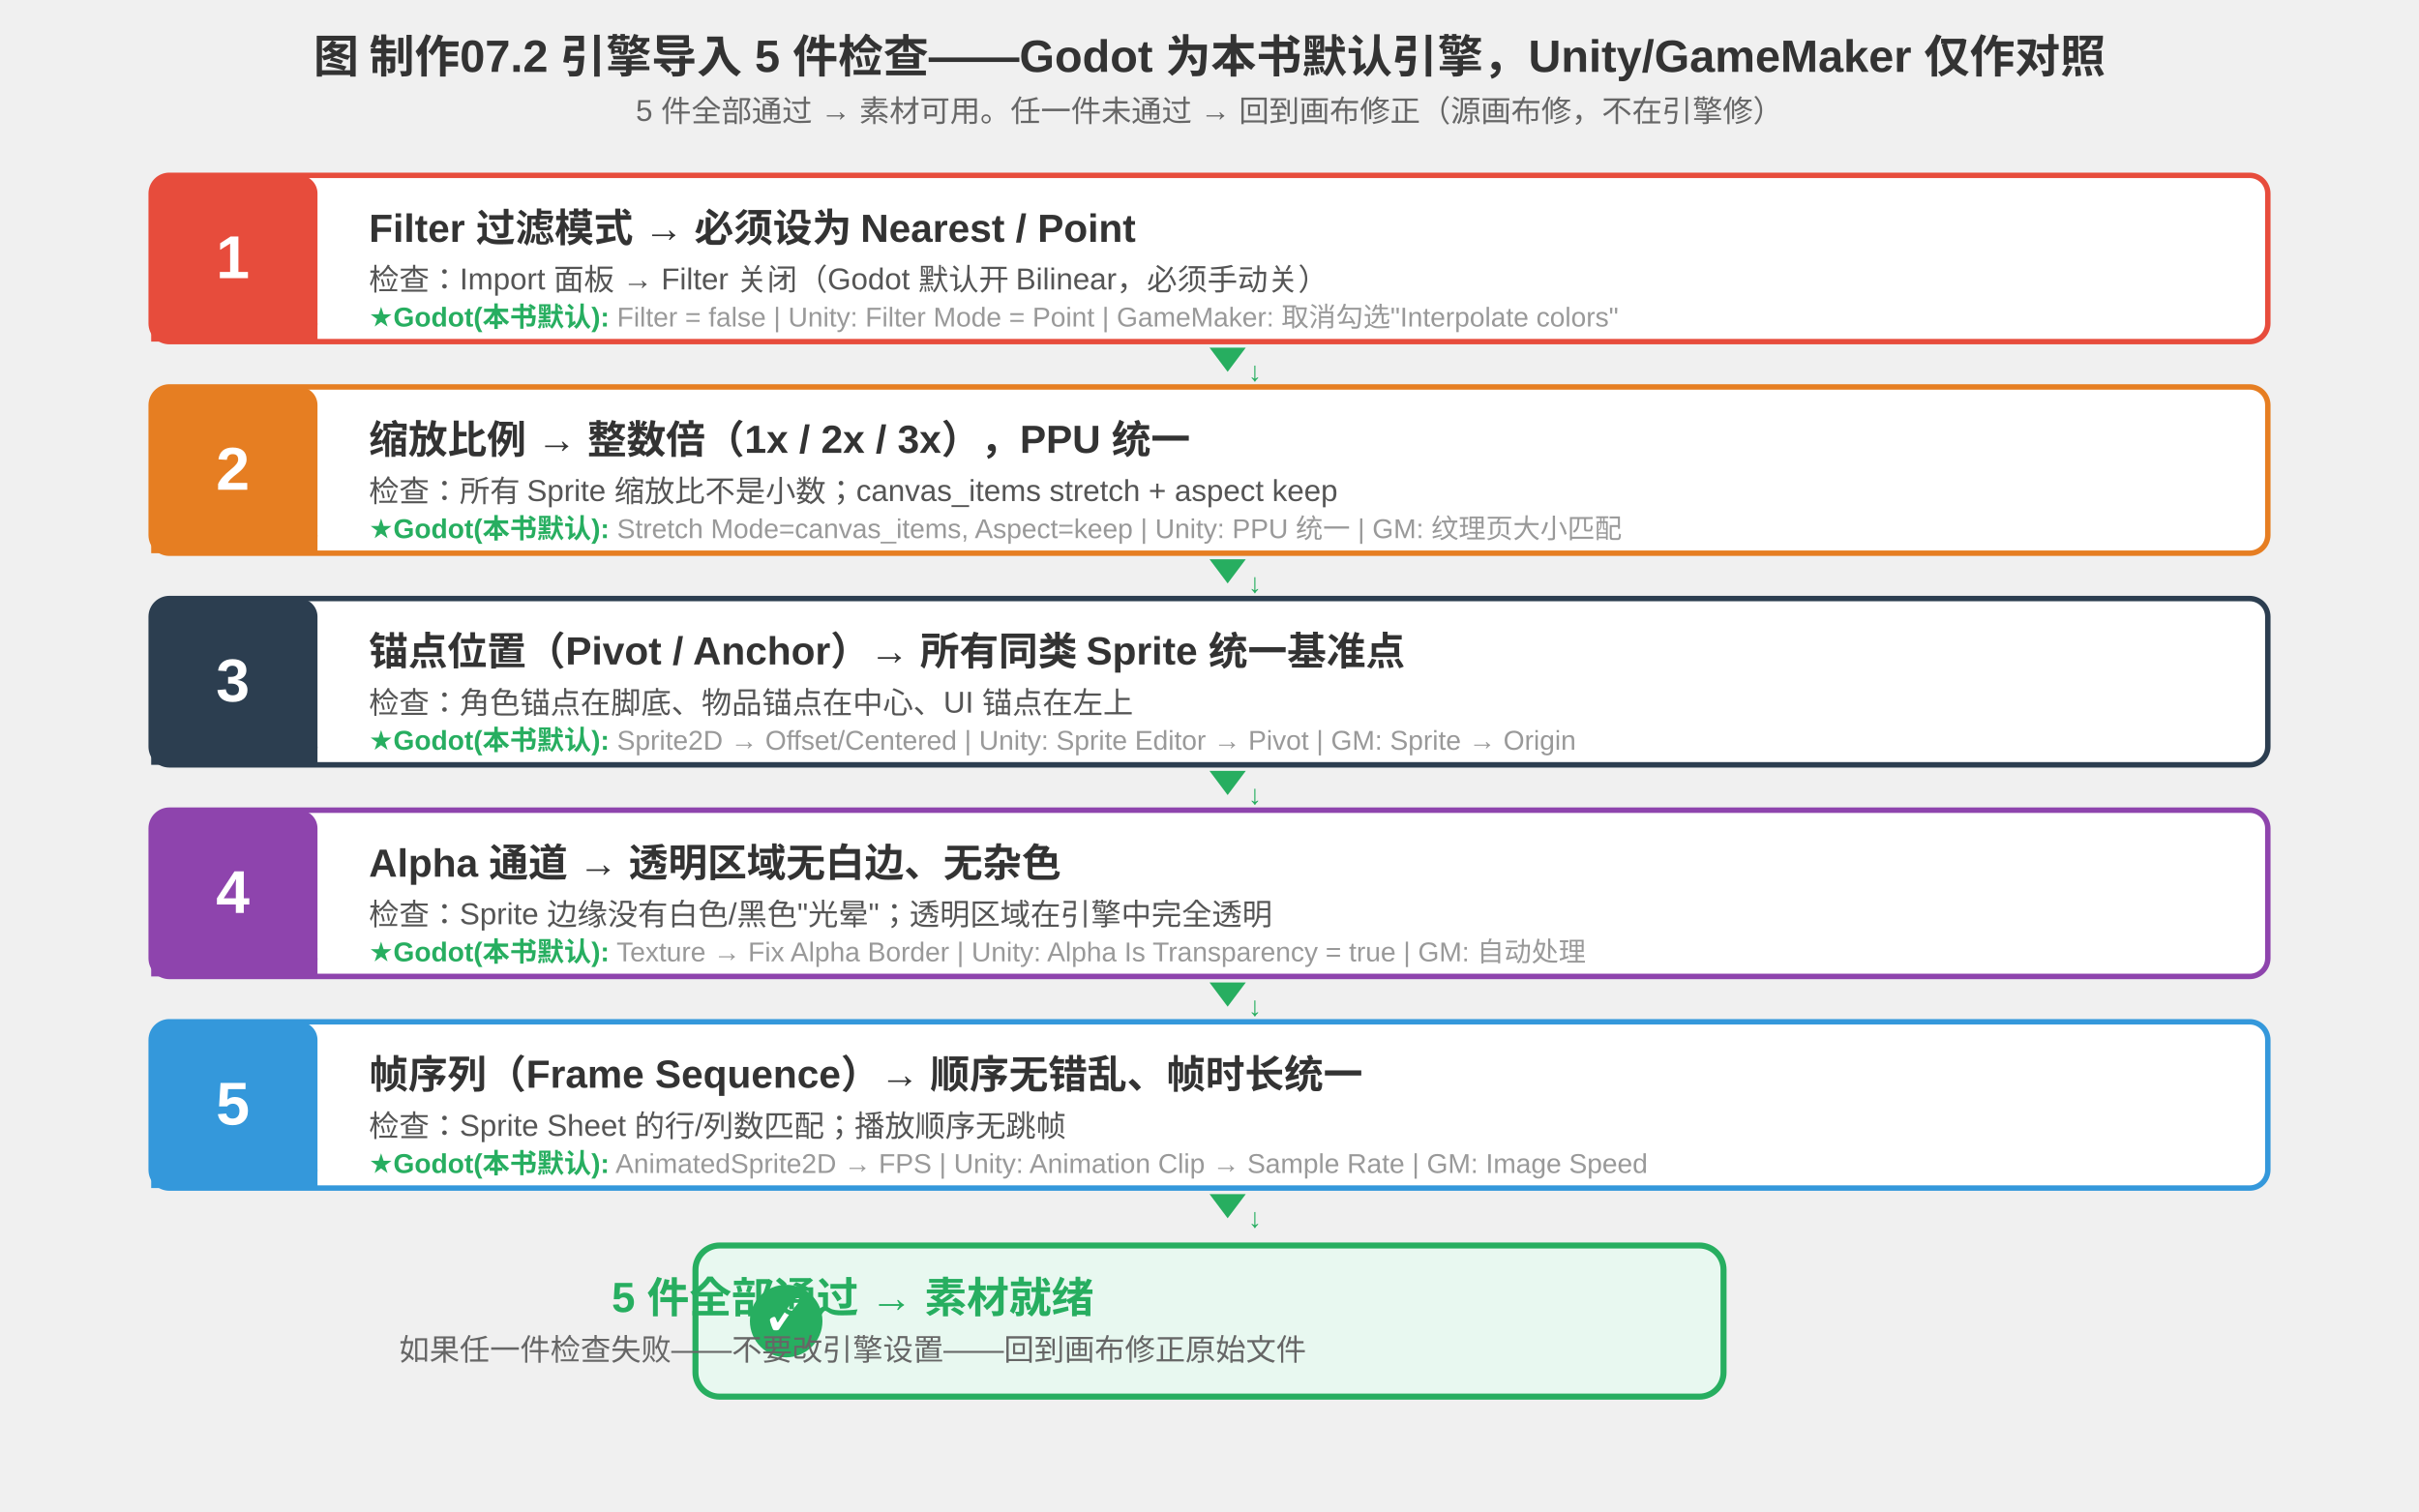
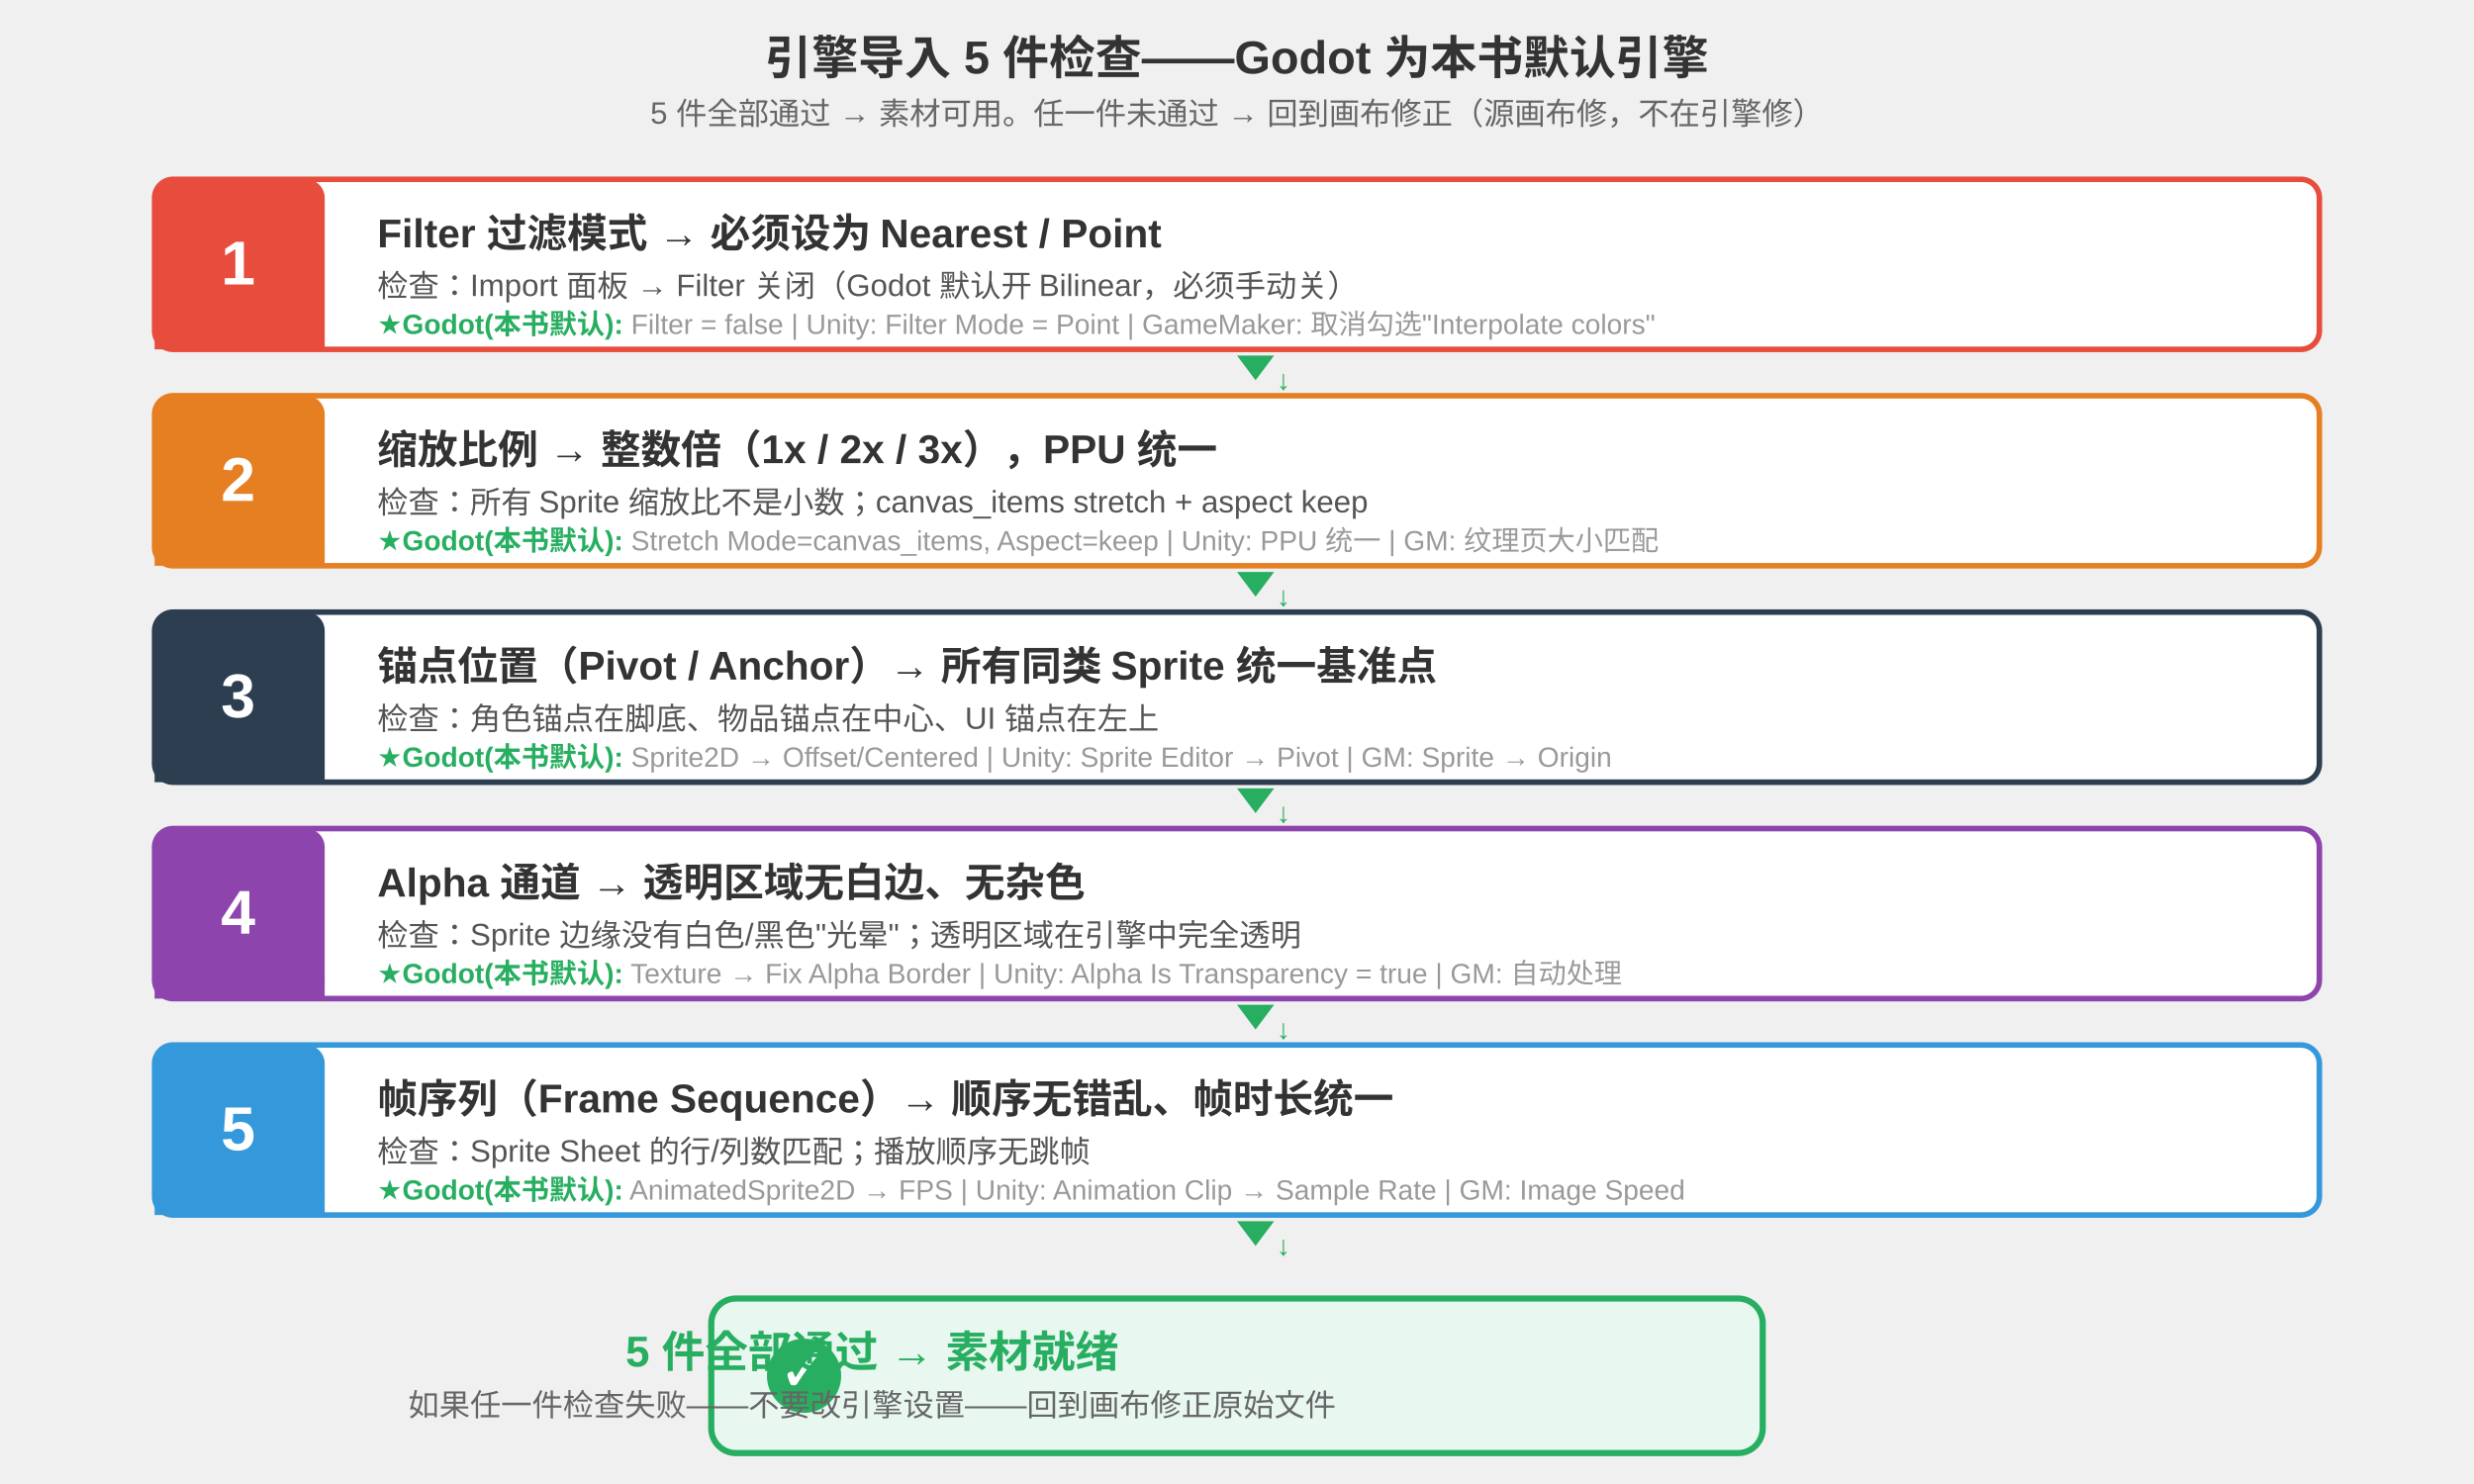
- <svg xmlns="http://www.w3.org/2000/svg" viewBox="0 0 800 500" width="800" height="500">
+ <svg xmlns="http://www.w3.org/2000/svg" viewBox="0 0 800 480" width="800" height="480">
  <style>
    text { font-family: 'PingFang SC','Microsoft YaHei',Arial,sans-serif; }
    .title { font-size: 15px; font-weight: bold; fill: #333; }
    .subtitle { font-size: 10px; fill: #666; }
    .step-num { font-size: 20px; font-weight: bold; fill: #fff; text-anchor: middle; }
    .step-title { font-size: 13px; font-weight: bold; fill: #333; }
    .step-en { font-size: 9px; fill: #999; }
    .step-desc { font-size: 10px; fill: #555; }
    .step-check { font-size: 10px; fill: #555; }
    .arrow-text { font-size: 9px; fill: #27AE60; text-anchor: middle; font-weight: bold; }
    .done-text { font-size: 14px; font-weight: bold; fill: #27AE60; text-anchor: middle; }
    .done-sub { font-size: 10px; fill: #666; text-anchor: middle; }
    .godot-mark { fill: #27AE60; font-weight: bold; }
  </style>
-   <text x="400" y="24" class="title" text-anchor="middle">图 制作07.2  引擎导入 5 件检查——Godot 为本书默认引擎，Unity/GameMaker 仅作对照</text>
+   <text x="400" y="24" class="title" text-anchor="middle">引擎导入 5 件检查——Godot 为本书默认引擎</text>
  <text x="400" y="40" class="subtitle" text-anchor="middle">5 件全部通过 → 素材可用。任一件未通过 → 回到画布修正（源画布修，不在引擎修）</text>
  <g transform="translate(50, 58)">
    <rect x="0" y="0" width="700" height="55" fill="#FFF" stroke="#E74C3C" stroke-width="1.8" rx="6" />
    <rect x="0" y="0" width="55" height="55" fill="#E74C3C" rx="6" />
    <rect x="0" y="49" width="55" height="6" fill="#E74C3C" rx="0" />
    <text x="27" y="34" class="step-num">1</text>
    <text x="72" y="22" class="step-title">Filter 过滤模式 → 必须设为 Nearest / Point</text>
    <text x="72" y="38" class="step-check">检查：Import 面板 → Filter 关闭（Godot 默认开 Bilinear，必须手动关）</text>
    <text x="72" y="50" class="step-en">
      <tspan class="godot-mark">★Godot(本书默认):</tspan> Filter = false | Unity: Filter Mode = Point | GameMaker: 取消勾选"Interpolate colors"</text>
  </g>
  <g transform="translate(400, 115)">
    <polygon points="0,0 6,8 12,0" fill="#27AE60" />
  </g>
  <text x="415" y="126" class="arrow-text">↓</text>
  <g transform="translate(50, 128)">
    <rect x="0" y="0" width="700" height="55" fill="#FFF" stroke="#E67E22" stroke-width="1.8" rx="6" />
    <rect x="0" y="0" width="55" height="55" fill="#E67E22" rx="6" />
    <rect x="0" y="49" width="55" height="6" fill="#E67E22" rx="0" />
    <text x="27" y="34" class="step-num">2</text>
    <text x="72" y="22" class="step-title">缩放比例 → 整数倍（1x / 2x / 3x），PPU 统一</text>
    <text x="72" y="38" class="step-check">检查：所有 Sprite 缩放比不是小数；canvas_items stretch + aspect keep</text>
    <text x="72" y="50" class="step-en">
      <tspan class="godot-mark">★Godot(本书默认):</tspan> Stretch Mode=canvas_items, Aspect=keep | Unity: PPU 统一 | GM: 纹理页大小匹配</text>
  </g>
  <g transform="translate(400, 185)">
    <polygon points="0,0 6,8 12,0" fill="#27AE60" />
  </g>
  <text x="415" y="196" class="arrow-text">↓</text>
  <g transform="translate(50, 198)">
    <rect x="0" y="0" width="700" height="55" fill="#FFF" stroke="#2C3E50" stroke-width="1.8" rx="6" />
    <rect x="0" y="0" width="55" height="55" fill="#2C3E50" rx="6" />
    <rect x="0" y="49" width="55" height="6" fill="#2C3E50" rx="0" />
    <text x="27" y="34" class="step-num">3</text>
    <text x="72" y="22" class="step-title">锚点位置（Pivot / Anchor）→ 所有同类 Sprite 统一基准点</text>
    <text x="72" y="38" class="step-check">检查：角色锚点在脚底、物品锚点在中心、UI 锚点在左上</text>
    <text x="72" y="50" class="step-en">
      <tspan class="godot-mark">★Godot(本书默认):</tspan> Sprite2D → Offset/Centered | Unity: Sprite Editor → Pivot | GM: Sprite → Origin</text>
  </g>
  <g transform="translate(400, 255)">
    <polygon points="0,0 6,8 12,0" fill="#27AE60" />
  </g>
  <text x="415" y="266" class="arrow-text">↓</text>
  <g transform="translate(50, 268)">
    <rect x="0" y="0" width="700" height="55" fill="#FFF" stroke="#8E44AD" stroke-width="1.8" rx="6" />
    <rect x="0" y="0" width="55" height="55" fill="#8E44AD" rx="6" />
    <rect x="0" y="49" width="55" height="6" fill="#8E44AD" rx="0" />
    <text x="27" y="34" class="step-num">4</text>
    <text x="72" y="22" class="step-title">Alpha 通道 → 透明区域无白边、无杂色</text>
    <text x="72" y="38" class="step-check">检查：Sprite 边缘没有白色/黑色"光晕"；透明区域在引擎中完全透明</text>
    <text x="72" y="50" class="step-en">
      <tspan class="godot-mark">★Godot(本书默认):</tspan> Texture → Fix Alpha Border | Unity: Alpha Is Transparency = true | GM: 自动处理</text>
  </g>
  <g transform="translate(400, 325)">
    <polygon points="0,0 6,8 12,0" fill="#27AE60" />
  </g>
  <text x="415" y="336" class="arrow-text">↓</text>
  <g transform="translate(50, 338)">
    <rect x="0" y="0" width="700" height="55" fill="#FFF" stroke="#3498DB" stroke-width="1.8" rx="6" />
    <rect x="0" y="0" width="55" height="55" fill="#3498DB" rx="6" />
    <rect x="0" y="49" width="55" height="6" fill="#3498DB" rx="0" />
    <text x="27" y="34" class="step-num">5</text>
    <text x="72" y="22" class="step-title">帧序列（Frame Sequence）→ 顺序无错乱、帧时长统一</text>
    <text x="72" y="38" class="step-check">检查：Sprite Sheet 的行/列数匹配；播放顺序无跳帧</text>
    <text x="72" y="50" class="step-en">
      <tspan class="godot-mark">★Godot(本书默认):</tspan> AnimatedSprite2D → FPS | Unity: Animation Clip → Sample Rate | GM: Image Speed</text>
  </g>
  <g transform="translate(400, 395)">
    <polygon points="0,0 6,8 12,0" fill="#27AE60" />
  </g>
  <text x="415" y="406" class="arrow-text">↓</text>
-   <g transform="translate(230, 412)">
+   <g transform="translate(230, 420)">
    <rect x="0" y="0" width="340" height="50" fill="#E8F8F0" stroke="#27AE60" stroke-width="2" rx="8" />
    <circle cx="30" cy="25" r="12" fill="#27AE60" />
    <text x="30" y="30" class="step-num" font-size="16">✓</text>
    <text x="52" y="22" class="done-text">5 件全部通过 → 素材就绪</text>
    <text x="52" y="38" class="done-sub">如果任一件检查失败——不要改引擎设置——回到画布修正原始文件</text>
  </g>
</svg>
